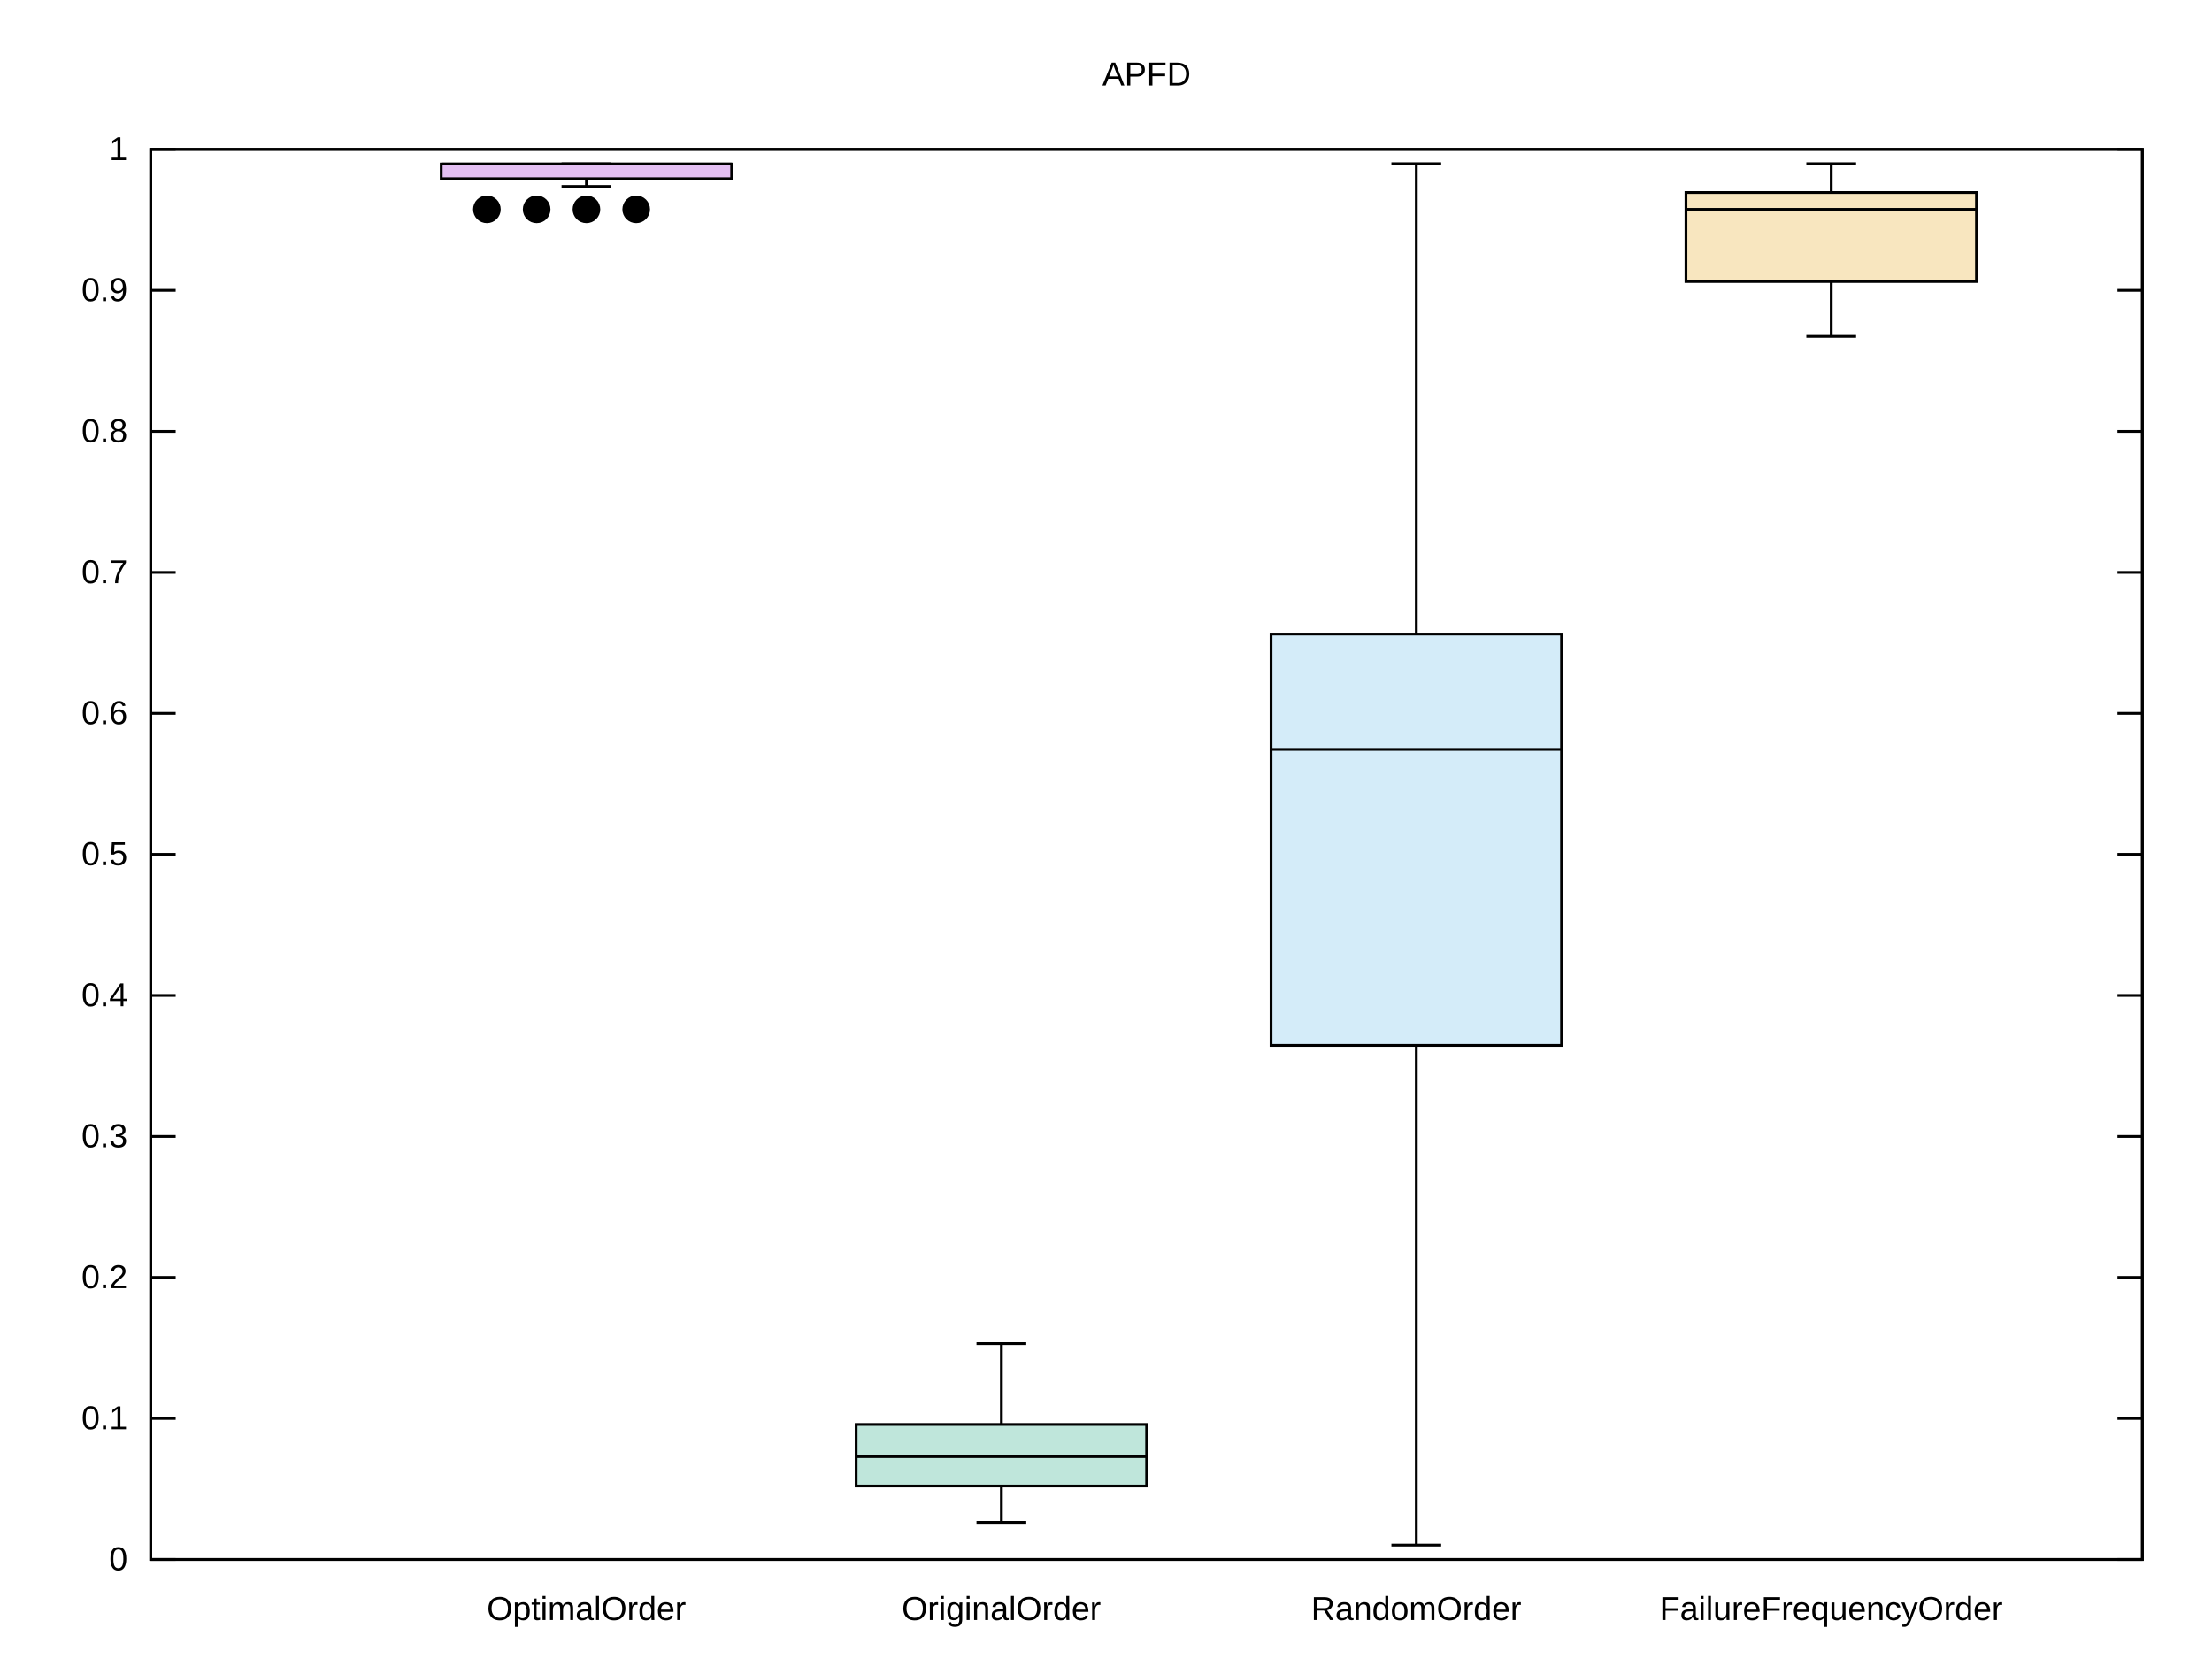
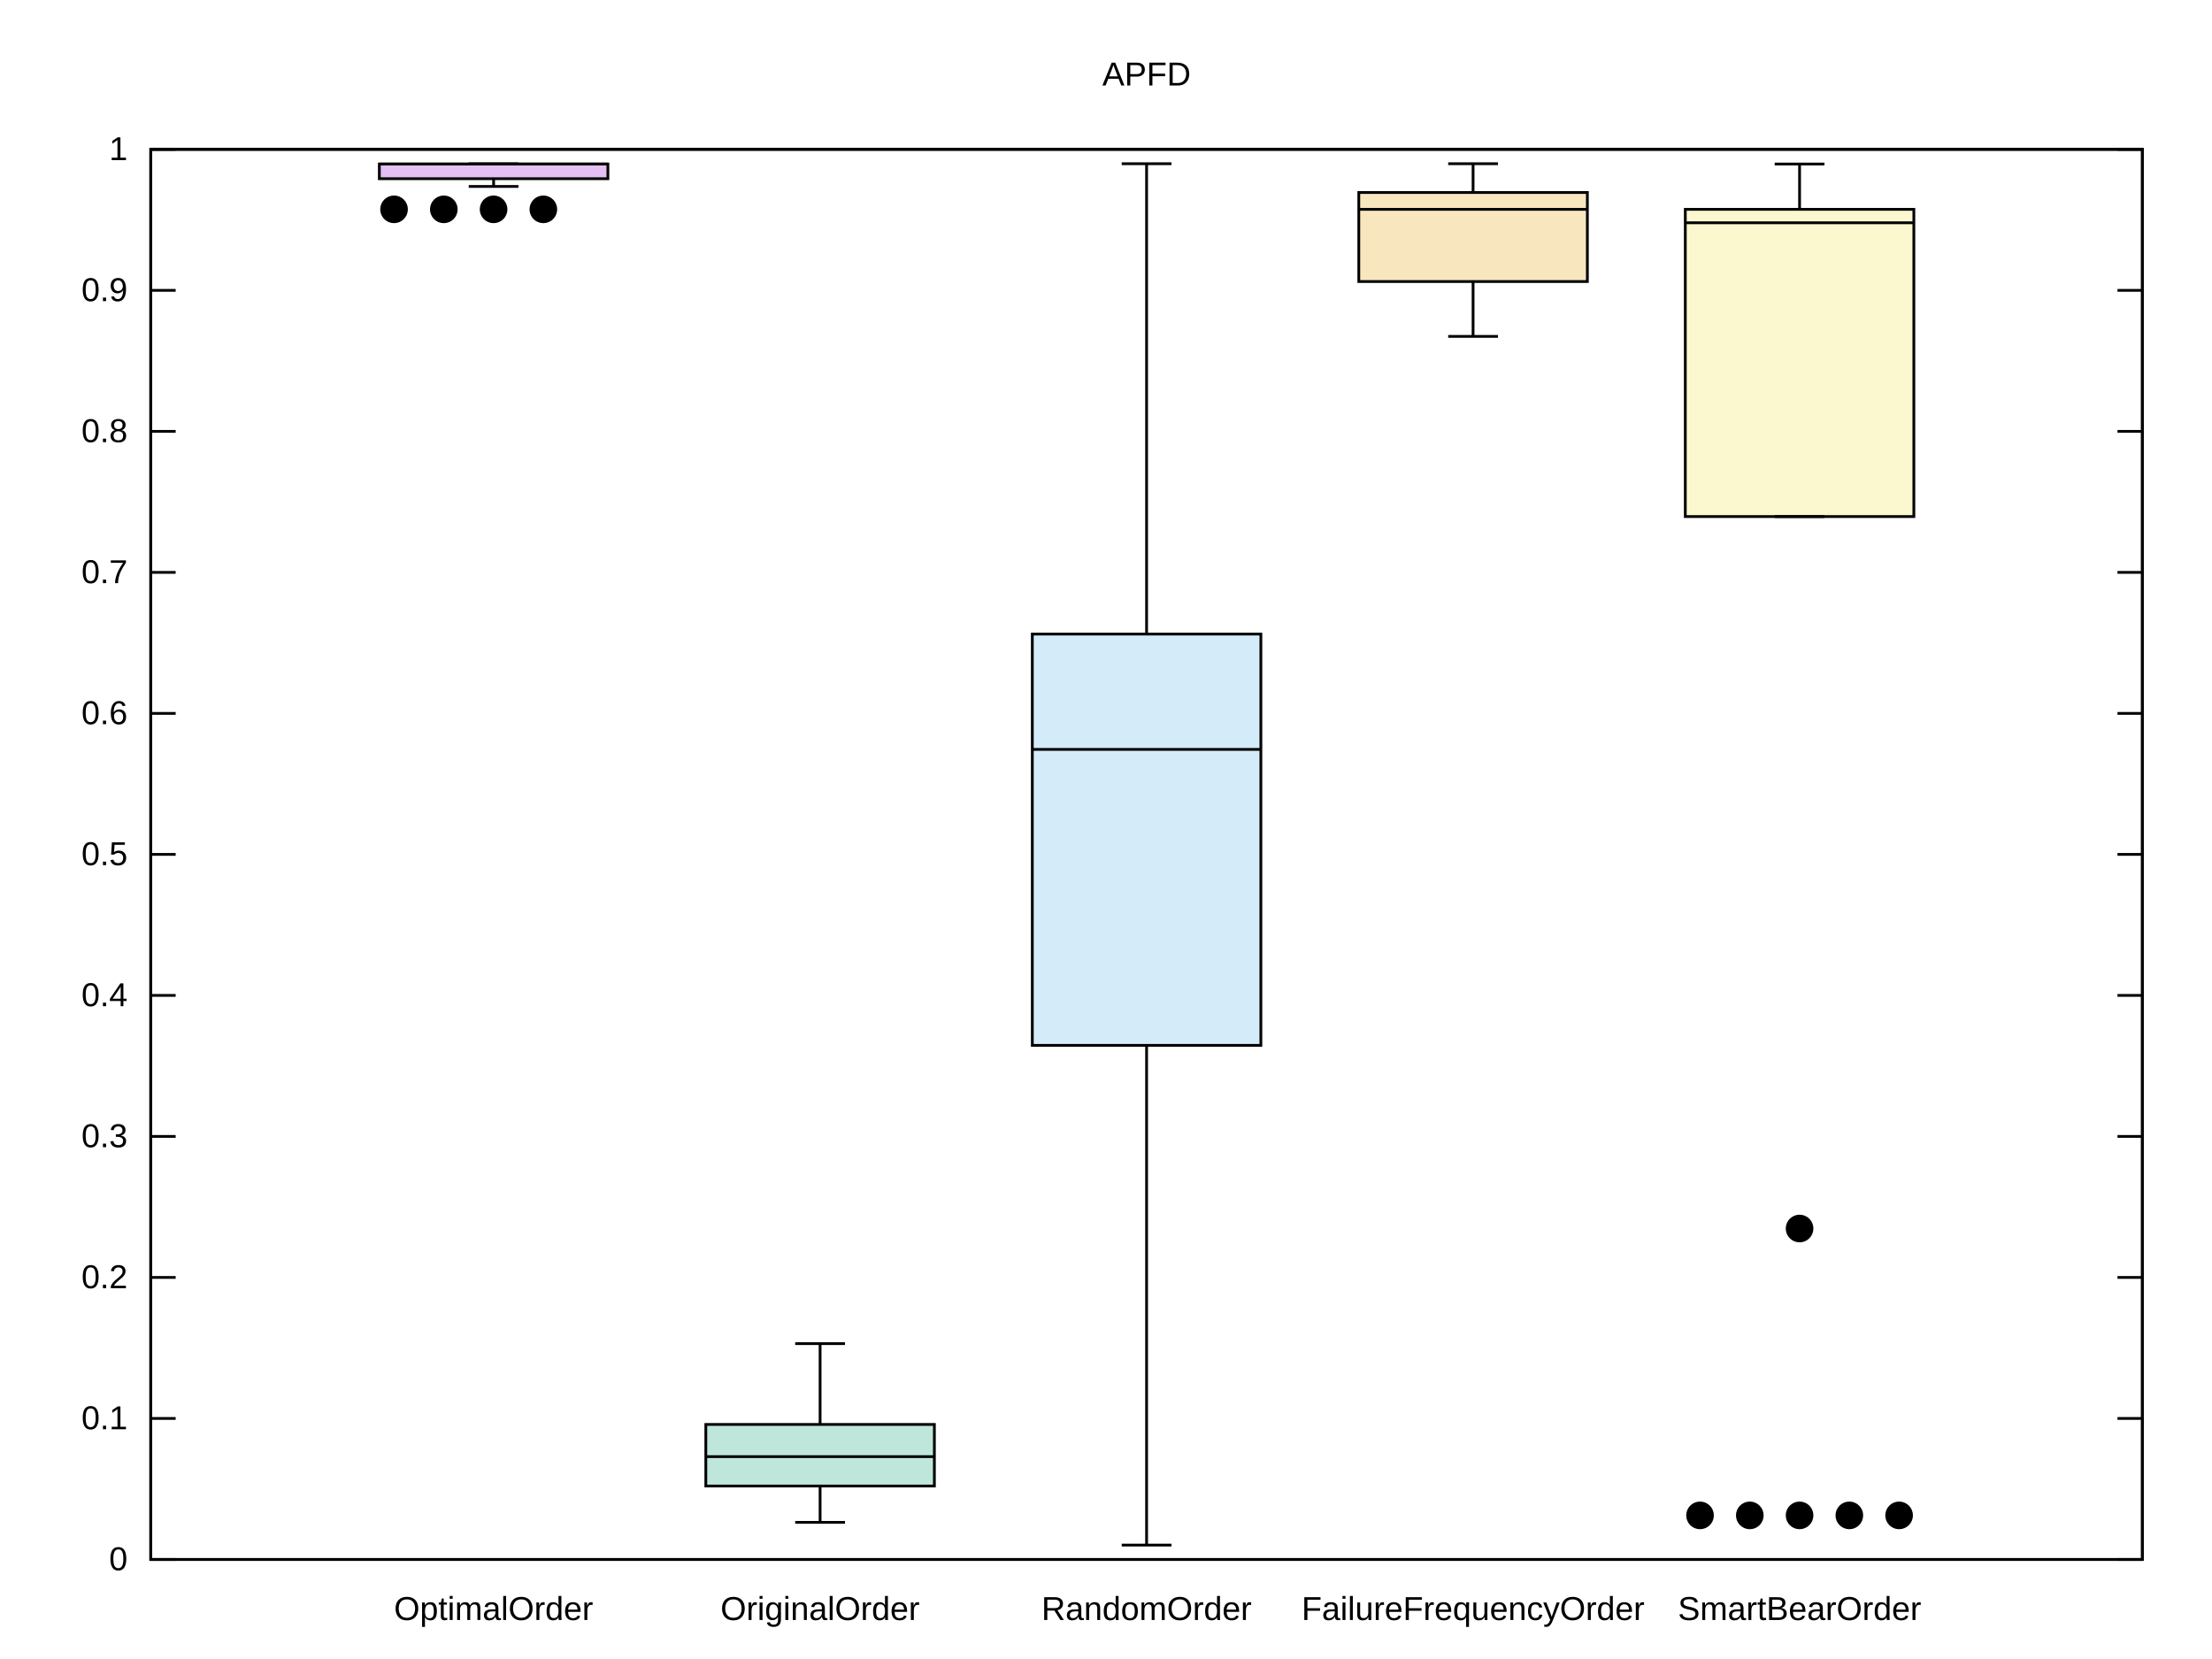
<svg xmlns="http://www.w3.org/2000/svg" xmlns:xlink="http://www.w3.org/1999/xlink" width="800" height="600" viewBox="0 0 800 600">
  <g id="gnuplot_canvas">
    <rect x="0" y="0" width="800" height="600" fill="none" />
    <defs>
      <circle id="gpDot" r="0.5" stroke-width="0.5" stroke="currentColor" />
      <path id="gpPt0" stroke-width="0.222" stroke="currentColor" d="M-1,0 h2 M0,-1 v2" />
      <path id="gpPt1" stroke-width="0.222" stroke="currentColor" d="M-1,-1 L1,1 M1,-1 L-1,1" />
      <path id="gpPt2" stroke-width="0.222" stroke="currentColor" d="M-1,0 L1,0 M0,-1 L0,1 M-1,-1 L1,1 M-1,1 L1,-1" />
      <rect id="gpPt3" stroke-width="0.222" stroke="currentColor" x="-1" y="-1" width="2" height="2" />
      <rect id="gpPt4" stroke-width="0.222" stroke="currentColor" fill="currentColor" x="-1" y="-1" width="2" height="2" />
      <circle id="gpPt5" stroke-width="0.222" stroke="currentColor" cx="0" cy="0" r="1" />
      <use xlink:href="#gpPt5" id="gpPt6" fill="currentColor" stroke="none" />
      <path id="gpPt7" stroke-width="0.222" stroke="currentColor" d="M0,-1.33 L-1.33,0.67 L1.33,0.67 z" />
      <use xlink:href="#gpPt7" id="gpPt8" fill="currentColor" stroke="none" />
      <use xlink:href="#gpPt7" id="gpPt9" stroke="currentColor" transform="rotate(180)" />
      <use xlink:href="#gpPt9" id="gpPt10" fill="currentColor" stroke="none" />
      <use xlink:href="#gpPt3" id="gpPt11" stroke="currentColor" transform="rotate(45)" />
      <use xlink:href="#gpPt11" id="gpPt12" fill="currentColor" stroke="none" />
      <path id="gpPt13" stroke-width="0.222" stroke="currentColor" d="M0,1.330 L1.265,0.411 L0.782,-1.067 L-0.782,-1.076 L-1.265,0.411 z" />
      <use xlink:href="#gpPt13" id="gpPt14" fill="currentColor" stroke="none" />
      <filter id="textbox" filterUnits="objectBoundingBox" x="0" y="0" height="1" width="1">
        <feFlood flood-color="white" flood-opacity="1" result="bgnd" />
        <feComposite in="SourceGraphic" in2="bgnd" operator="atop" />
      </filter>
      <filter id="greybox" filterUnits="objectBoundingBox" x="0" y="0" height="1" width="1">
        <feFlood flood-color="lightgrey" flood-opacity="1" result="grey" />
        <feComposite in="SourceGraphic" in2="grey" operator="atop" />
      </filter>
    </defs>
    <g fill="none" color="white" stroke="currentColor" stroke-width="1.00" stroke-linecap="butt" stroke-linejoin="miter">
</g>
    <g fill="none" color="black" stroke="currentColor" stroke-width="1.00" stroke-linecap="butt" stroke-linejoin="miter">
      <path stroke="black" d="M54.53,564.00 L63.53,564.00 M774.82,564.00 L765.82,564.00  " />
      <g transform="translate(46.14,567.90)" stroke="none" fill="black" font-family="Arial" font-size="12.00" text-anchor="end">
        <text>
          <tspan font-family="Arial"> 0</tspan>
        </text>
      </g>
    </g>
    <g fill="none" color="black" stroke="currentColor" stroke-width="1.00" stroke-linecap="butt" stroke-linejoin="miter">
      <path stroke="black" d="M54.53,513.00 L63.53,513.00 M774.82,513.00 L765.82,513.00  " />
      <g transform="translate(46.14,516.90)" stroke="none" fill="black" font-family="Arial" font-size="12.00" text-anchor="end">
        <text>
          <tspan font-family="Arial"> 0.1</tspan>
        </text>
      </g>
    </g>
    <g fill="none" color="black" stroke="currentColor" stroke-width="1.00" stroke-linecap="butt" stroke-linejoin="miter">
      <path stroke="black" d="M54.53,462.00 L63.53,462.00 M774.82,462.00 L765.82,462.00  " />
      <g transform="translate(46.14,465.90)" stroke="none" fill="black" font-family="Arial" font-size="12.00" text-anchor="end">
        <text>
          <tspan font-family="Arial"> 0.2</tspan>
        </text>
      </g>
    </g>
    <g fill="none" color="black" stroke="currentColor" stroke-width="1.00" stroke-linecap="butt" stroke-linejoin="miter">
      <path stroke="black" d="M54.53,411.00 L63.53,411.00 M774.82,411.00 L765.82,411.00  " />
      <g transform="translate(46.14,414.90)" stroke="none" fill="black" font-family="Arial" font-size="12.00" text-anchor="end">
        <text>
          <tspan font-family="Arial"> 0.3</tspan>
        </text>
      </g>
    </g>
    <g fill="none" color="black" stroke="currentColor" stroke-width="1.00" stroke-linecap="butt" stroke-linejoin="miter">
      <path stroke="black" d="M54.53,360.00 L63.53,360.00 M774.82,360.00 L765.82,360.00  " />
      <g transform="translate(46.14,363.90)" stroke="none" fill="black" font-family="Arial" font-size="12.00" text-anchor="end">
        <text>
          <tspan font-family="Arial"> 0.4</tspan>
        </text>
      </g>
    </g>
    <g fill="none" color="black" stroke="currentColor" stroke-width="1.00" stroke-linecap="butt" stroke-linejoin="miter">
      <path stroke="black" d="M54.53,309.00 L63.53,309.00 M774.82,309.00 L765.82,309.00  " />
      <g transform="translate(46.14,312.90)" stroke="none" fill="black" font-family="Arial" font-size="12.00" text-anchor="end">
        <text>
          <tspan font-family="Arial"> 0.5</tspan>
        </text>
      </g>
    </g>
    <g fill="none" color="black" stroke="currentColor" stroke-width="1.00" stroke-linecap="butt" stroke-linejoin="miter">
      <path stroke="black" d="M54.53,258.01 L63.53,258.01 M774.82,258.01 L765.82,258.01  " />
      <g transform="translate(46.14,261.91)" stroke="none" fill="black" font-family="Arial" font-size="12.00" text-anchor="end">
        <text>
          <tspan font-family="Arial"> 0.6</tspan>
        </text>
      </g>
    </g>
    <g fill="none" color="black" stroke="currentColor" stroke-width="1.00" stroke-linecap="butt" stroke-linejoin="miter">
      <path stroke="black" d="M54.53,207.01 L63.53,207.01 M774.82,207.01 L765.82,207.01  " />
      <g transform="translate(46.14,210.91)" stroke="none" fill="black" font-family="Arial" font-size="12.00" text-anchor="end">
        <text>
          <tspan font-family="Arial"> 0.7</tspan>
        </text>
      </g>
    </g>
    <g fill="none" color="black" stroke="currentColor" stroke-width="1.00" stroke-linecap="butt" stroke-linejoin="miter">
      <path stroke="black" d="M54.53,156.01 L63.53,156.01 M774.82,156.01 L765.82,156.01  " />
      <g transform="translate(46.14,159.91)" stroke="none" fill="black" font-family="Arial" font-size="12.00" text-anchor="end">
        <text>
          <tspan font-family="Arial"> 0.8</tspan>
        </text>
      </g>
    </g>
    <g fill="none" color="black" stroke="currentColor" stroke-width="1.00" stroke-linecap="butt" stroke-linejoin="miter">
      <path stroke="black" d="M54.53,105.01 L63.53,105.01 M774.82,105.01 L765.82,105.01  " />
      <g transform="translate(46.14,108.91)" stroke="none" fill="black" font-family="Arial" font-size="12.00" text-anchor="end">
        <text>
          <tspan font-family="Arial"> 0.9</tspan>
        </text>
      </g>
    </g>
    <g fill="none" color="black" stroke="currentColor" stroke-width="1.00" stroke-linecap="butt" stroke-linejoin="miter">
      <path stroke="black" d="M54.53,54.01 L63.53,54.01 M774.82,54.01 L765.82,54.01  " />
      <g transform="translate(46.14,57.91)" stroke="none" fill="black" font-family="Arial" font-size="12.00" text-anchor="end">
        <text>
          <tspan font-family="Arial"> 1</tspan>
        </text>
      </g>
    </g>
    <g fill="none" color="black" stroke="currentColor" stroke-width="1.00" stroke-linecap="butt" stroke-linejoin="miter">
-       <path stroke="black" d="M212.09,564.00  " />
-       <g transform="translate(212.09,585.90)" stroke="none" fill="black" font-family="Arial" font-size="12.00" text-anchor="middle">
+       <path stroke="black" d="M178.51,564.00  " />
+       <g transform="translate(178.51,585.90)" stroke="none" fill="black" font-family="Arial" font-size="12.00" text-anchor="middle">
        <text>
          <tspan font-family="Arial">OptimalOrder</tspan>
        </text>
      </g>
    </g>
    <g fill="none" color="black" stroke="currentColor" stroke-width="1.00" stroke-linecap="butt" stroke-linejoin="miter">
-       <path stroke="black" d="M362.15,564.00  " />
-       <g transform="translate(362.15,585.90)" stroke="none" fill="black" font-family="Arial" font-size="12.00" text-anchor="middle">
+       <path stroke="black" d="M296.59,564.00  " />
+       <g transform="translate(296.59,585.90)" stroke="none" fill="black" font-family="Arial" font-size="12.00" text-anchor="middle">
        <text>
          <tspan font-family="Arial">OriginalOrder</tspan>
        </text>
      </g>
    </g>
    <g fill="none" color="black" stroke="currentColor" stroke-width="1.00" stroke-linecap="butt" stroke-linejoin="miter">
-       <path stroke="black" d="M512.21,564.00  " />
-       <g transform="translate(512.21,585.90)" stroke="none" fill="black" font-family="Arial" font-size="12.00" text-anchor="middle">
+       <path stroke="black" d="M414.68,564.00  " />
+       <g transform="translate(414.68,585.90)" stroke="none" fill="black" font-family="Arial" font-size="12.00" text-anchor="middle">
        <text>
          <tspan font-family="Arial">RandomOrder</tspan>
        </text>
      </g>
    </g>
    <g fill="none" color="black" stroke="currentColor" stroke-width="1.00" stroke-linecap="butt" stroke-linejoin="miter">
-       <path stroke="black" d="M662.27,564.00  " />
-       <g transform="translate(662.27,585.90)" stroke="none" fill="black" font-family="Arial" font-size="12.00" text-anchor="middle">
+       <path stroke="black" d="M532.76,564.00  " />
+       <g transform="translate(532.76,585.90)" stroke="none" fill="black" font-family="Arial" font-size="12.00" text-anchor="middle">
        <text>
          <tspan font-family="Arial">FailureFrequencyOrder</tspan>
        </text>
      </g>
    </g>
    <g fill="none" color="black" stroke="currentColor" stroke-width="1.00" stroke-linecap="butt" stroke-linejoin="miter">
+       <path stroke="black" d="M650.84,564.00  " />
+       <g transform="translate(650.84,585.90)" stroke="none" fill="black" font-family="Arial" font-size="12.00" text-anchor="middle">
+         <text>
+           <tspan font-family="Arial">SmartBearOrder</tspan>
+         </text>
+       </g>
+     </g>
+     <g fill="none" color="black" stroke="currentColor" stroke-width="1.00" stroke-linecap="butt" stroke-linejoin="miter">
</g>
    <g fill="none" color="black" stroke="currentColor" stroke-width="1.00" stroke-linecap="butt" stroke-linejoin="miter">
      <path stroke="black" d="M54.53,54.01 L54.53,564.00 L774.82,564.00 L774.82,54.01 L54.53,54.01 Z  " />
    </g>
    <g fill="none" color="black" stroke="currentColor" stroke-width="1.00" stroke-linecap="butt" stroke-linejoin="miter">
</g>
    <g id="gnuplot_plot_1">
      <g fill="none" color="black" stroke="currentColor" stroke-width="1.00" stroke-linecap="butt" stroke-linejoin="miter">
</g>
      <g fill="none" color="black" stroke="currentColor" stroke-width="1.00" stroke-linecap="butt" stroke-linejoin="miter">
        <g stroke="none" shape-rendering="crispEdges">
-           <polygon fill="rgb(148,   0, 211)" fill-opacity="0.25" points="159.57,64.63 264.61,64.63 264.61,59.32 159.57,59.32 " />
-         </g>
-         <path stroke="black" d="M159.57,64.63 L264.61,64.63 L264.61,59.32 L159.57,59.32 L159.57,64.63 Z  " />
-         <path stroke="black" d="M159.57,59.32 L264.61,59.32 M212.09,67.43 L212.09,64.63 M212.09,59.32 L212.09,59.21 M203.09,59.21 L221.09,59.21   M203.09,67.43 L221.09,67.43  " />
-         <use xlink:href="#gpPt6" transform="translate(212.09,75.71) scale(4.50)" color="black" />
-         <use xlink:href="#gpPt6" transform="translate(194.09,75.71) scale(4.50)" color="black" />
-         <use xlink:href="#gpPt6" transform="translate(230.09,75.71) scale(4.50)" color="black" />
-         <use xlink:href="#gpPt6" transform="translate(176.09,75.71) scale(4.50)" color="black" />
+           <polygon fill="rgb(148,   0, 211)" fill-opacity="0.25" points="137.19,64.63 219.85,64.63 219.85,59.32 137.19,59.32 " />
+         </g>
+         <path stroke="black" d="M137.19,64.63 L219.85,64.63 L219.85,59.32 L137.19,59.32 L137.19,64.63 Z  " />
+         <path stroke="black" d="M137.19,59.32 L219.85,59.32 M178.52,67.43 L178.52,64.63 M178.52,59.32 L178.52,59.21 M169.52,59.21 L187.52,59.21   M169.52,67.43 L187.52,67.43  " />
+         <use xlink:href="#gpPt6" transform="translate(178.51,75.71) scale(4.50)" color="black" />
+         <use xlink:href="#gpPt6" transform="translate(160.51,75.71) scale(4.50)" color="black" />
+         <use xlink:href="#gpPt6" transform="translate(196.51,75.71) scale(4.50)" color="black" />
+         <use xlink:href="#gpPt6" transform="translate(142.51,75.71) scale(4.50)" color="black" />
      </g>
    </g>
    <g id="gnuplot_plot_2">
      <g fill="none" color="black" stroke="currentColor" stroke-width="1.00" stroke-linecap="butt" stroke-linejoin="miter">
</g>
      <g fill="none" color="black" stroke="currentColor" stroke-width="1.00" stroke-linecap="butt" stroke-linejoin="miter">
        <g stroke="none" shape-rendering="crispEdges">
-           <polygon fill="rgb(  0, 158, 115)" fill-opacity="0.25" points="309.63,537.44 414.69,537.44 414.69,515.17 309.63,515.17 " />
-         </g>
-         <path stroke="black" d="M309.63,537.44 L414.69,537.44 L414.69,515.17 L309.63,515.17 L309.63,537.44 Z  " />
-         <path stroke="black" d="M309.63,526.81 L414.69,526.81 M362.16,550.58 L362.16,537.44 M362.16,515.17 L362.16,485.94 M353.16,485.94 L371.16,485.94   M353.16,550.58 L371.16,550.58  " />
+           <polygon fill="rgb(  0, 158, 115)" fill-opacity="0.25" points="255.27,537.44 337.93,537.44 337.93,515.17 255.27,515.17 " />
+         </g>
+         <path stroke="black" d="M255.27,537.44 L337.93,537.44 L337.93,515.17 L255.27,515.17 L255.27,537.44 Z  " />
+         <path stroke="black" d="M255.27,526.81 L337.93,526.81 M296.60,550.58 L296.60,537.44 M296.60,515.17 L296.60,485.94 M287.60,485.94 L305.60,485.94   M287.60,550.58 L305.60,550.58  " />
      </g>
    </g>
    <g id="gnuplot_plot_3">
      <g fill="none" color="black" stroke="currentColor" stroke-width="1.00" stroke-linecap="butt" stroke-linejoin="miter">
</g>
      <g fill="none" color="black" stroke="currentColor" stroke-width="1.00" stroke-linecap="butt" stroke-linejoin="miter">
        <g stroke="none" shape-rendering="crispEdges">
-           <polygon fill="rgb( 86, 180, 233)" fill-opacity="0.25" points="459.69,378.07 564.75,378.07 564.75,229.32 459.69,229.32 " />
-         </g>
-         <path stroke="black" d="M459.69,378.07 L564.75,378.07 L564.75,229.32 L459.69,229.32 L459.69,378.07 Z  " />
-         <path stroke="black" d="M459.69,271.03 L564.75,271.03 M512.22,558.80 L512.22,378.07 M512.22,229.32 L512.22,59.21 M503.22,59.21 L521.22,59.21   M503.22,558.80 L521.22,558.80  " />
+           <polygon fill="rgb( 86, 180, 233)" fill-opacity="0.25" points="373.35,378.07 456.01,378.07 456.01,229.32 373.35,229.32 " />
+         </g>
+         <path stroke="black" d="M373.35,378.07 L456.01,378.07 L456.01,229.32 L373.35,229.32 L373.35,378.07 Z  " />
+         <path stroke="black" d="M373.35,271.03 L456.01,271.03 M414.68,558.80 L414.68,378.07 M414.68,229.32 L414.68,59.21 M405.68,59.21 L423.68,59.21   M405.68,558.80 L423.68,558.80  " />
      </g>
    </g>
    <g id="gnuplot_plot_4">
      <g fill="none" color="black" stroke="currentColor" stroke-width="1.00" stroke-linecap="butt" stroke-linejoin="miter">
</g>
      <g fill="none" color="black" stroke="currentColor" stroke-width="1.00" stroke-linecap="butt" stroke-linejoin="miter">
        <g stroke="none" shape-rendering="crispEdges">
-           <polygon fill="rgb(230, 159,   0)" fill-opacity="0.25" points="609.75,101.82 714.81,101.82 714.81,69.62 609.75,69.62 " />
-         </g>
-         <path stroke="black" d="M609.75,101.82 L714.81,101.82 L714.81,69.62 L609.75,69.62 L609.75,101.82 Z  " />
-         <path stroke="black" d="M609.75,75.71 L714.81,75.71 M662.28,121.66 L662.28,101.82 M662.28,69.62 L662.28,59.21 M653.28,59.21 L671.28,59.21   M653.28,121.66 L671.28,121.66  " />
+           <polygon fill="rgb(230, 159,   0)" fill-opacity="0.25" points="491.43,101.82 574.09,101.82 574.09,69.62 491.43,69.62 " />
+         </g>
+         <path stroke="black" d="M491.43,101.82 L574.09,101.82 L574.09,69.62 L491.43,69.62 L491.43,101.82 Z  " />
+         <path stroke="black" d="M491.43,75.71 L574.09,75.71 M532.76,121.66 L532.76,101.82 M532.76,69.62 L532.76,59.21 M523.76,59.21 L541.76,59.21   M523.76,121.66 L541.76,121.66  " />
+       </g>
+     </g>
+     <g id="gnuplot_plot_5">
+       <g fill="none" color="black" stroke="currentColor" stroke-width="1.00" stroke-linecap="butt" stroke-linejoin="miter">
+ </g>
+       <g fill="none" color="black" stroke="currentColor" stroke-width="1.00" stroke-linecap="butt" stroke-linejoin="miter">
+         <g stroke="none" shape-rendering="crispEdges">
+           <polygon fill="rgb(240, 228,  66)" fill-opacity="0.25" points="609.51,186.82 692.17,186.82 692.17,75.71 609.51,75.71 " />
+         </g>
+         <path stroke="black" d="M609.51,186.82 L692.17,186.82 L692.17,75.71 L609.51,75.71 L609.51,186.82 Z  " />
+         <path stroke="black" d="M609.51,80.57 L692.17,80.57 M650.84,186.82 M650.84,75.71 L650.84,59.32 M641.84,59.32 L659.84,59.32 M641.84,186.82   L659.84,186.82  " />
+         <use xlink:href="#gpPt6" transform="translate(650.84,548.06) scale(4.50)" color="black" />
+         <use xlink:href="#gpPt6" transform="translate(632.84,548.06) scale(4.50)" color="black" />
+         <use xlink:href="#gpPt6" transform="translate(668.84,548.06) scale(4.50)" color="black" />
+         <use xlink:href="#gpPt6" transform="translate(614.84,548.06) scale(4.50)" color="black" />
+         <use xlink:href="#gpPt6" transform="translate(686.84,548.06) scale(4.50)" color="black" />
+         <use xlink:href="#gpPt6" transform="translate(650.84,444.31) scale(4.50)" color="black" />
      </g>
    </g>
    <g fill="none" color="white" stroke="black" stroke-width="2.00" stroke-linecap="butt" stroke-linejoin="miter">
</g>
    <g fill="none" color="black" stroke="currentColor" stroke-width="2.00" stroke-linecap="butt" stroke-linejoin="miter">
</g>
    <g fill="none" color="black" stroke="black" stroke-width="1.00" stroke-linecap="butt" stroke-linejoin="miter">
</g>
    <g fill="none" color="black" stroke="currentColor" stroke-width="1.00" stroke-linecap="butt" stroke-linejoin="miter">
      <path stroke="black" d="M54.53,54.01 L54.53,564.00 L774.82,564.00 L774.82,54.01 L54.53,54.01 Z  " />
    </g>
    <g fill="none" color="black" stroke="currentColor" stroke-width="1.00" stroke-linecap="butt" stroke-linejoin="miter">
      <g transform="translate(414.67,30.91)" stroke="none" fill="black" font-family="Arial" font-size="12.00" text-anchor="middle">
        <text>
          <tspan font-family="Arial">APFD</tspan>
        </text>
      </g>
    </g>
    <g fill="none" color="black" stroke="currentColor" stroke-width="1.00" stroke-linecap="butt" stroke-linejoin="miter">
</g>
  </g>
</svg>
